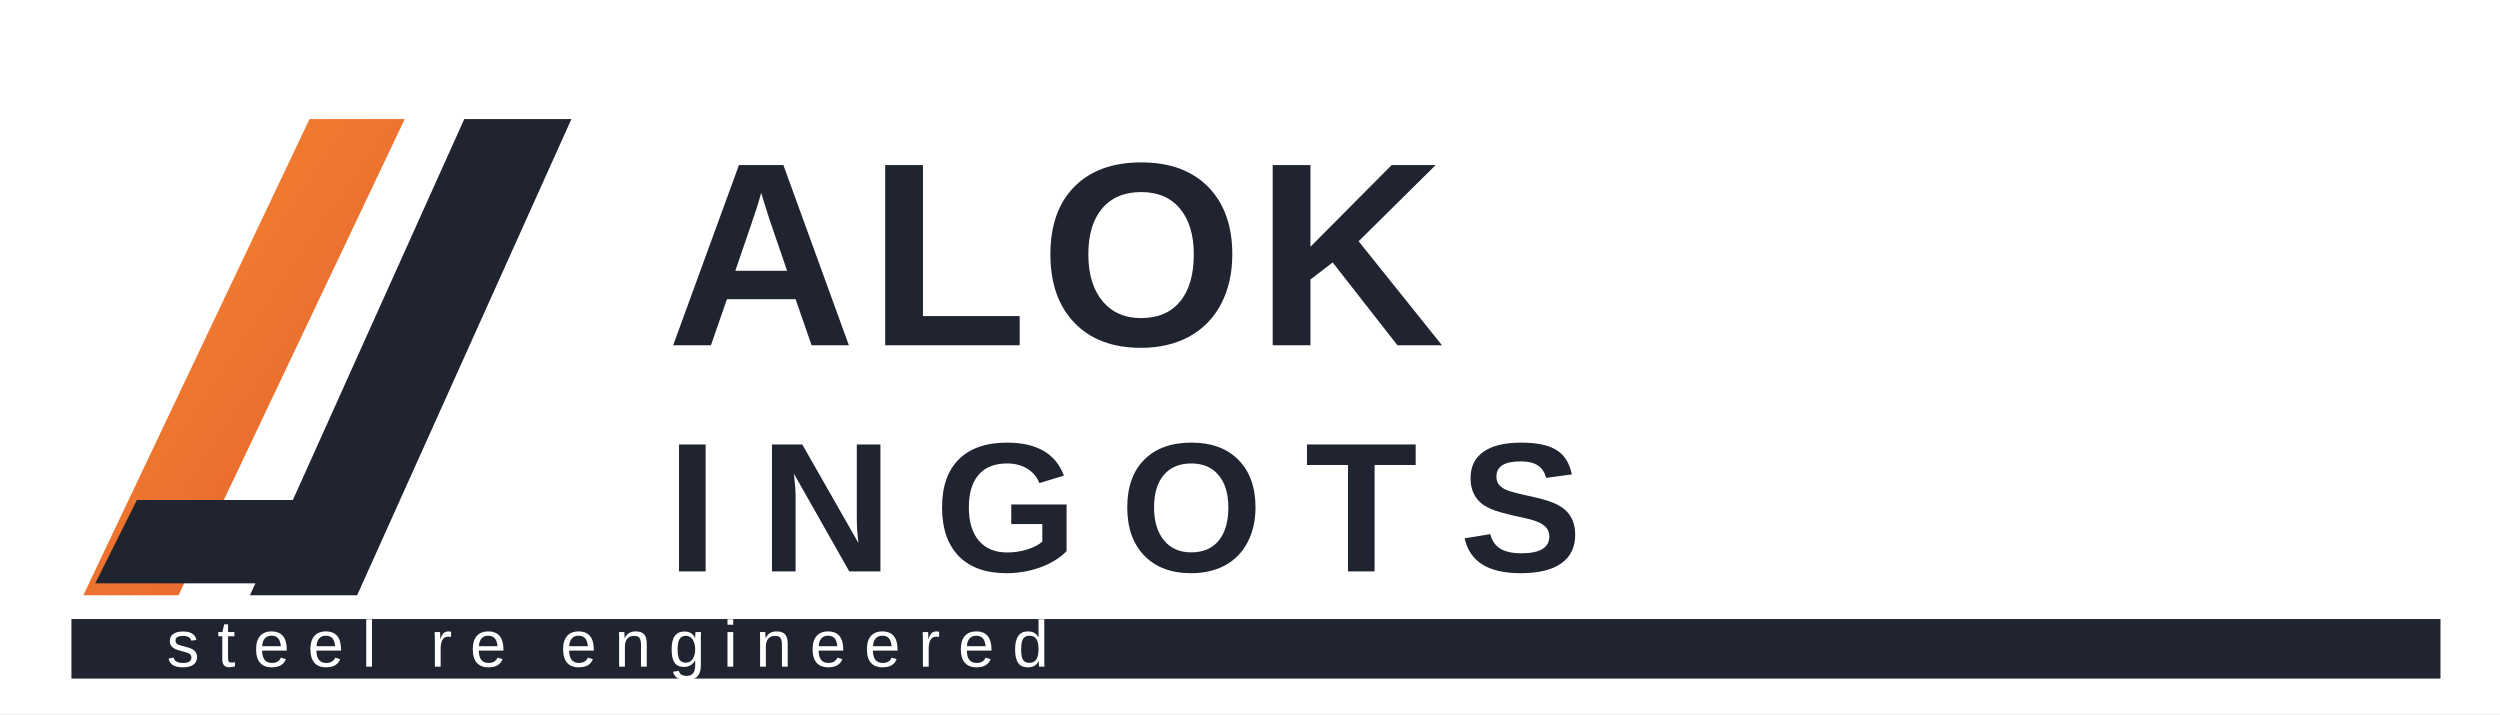
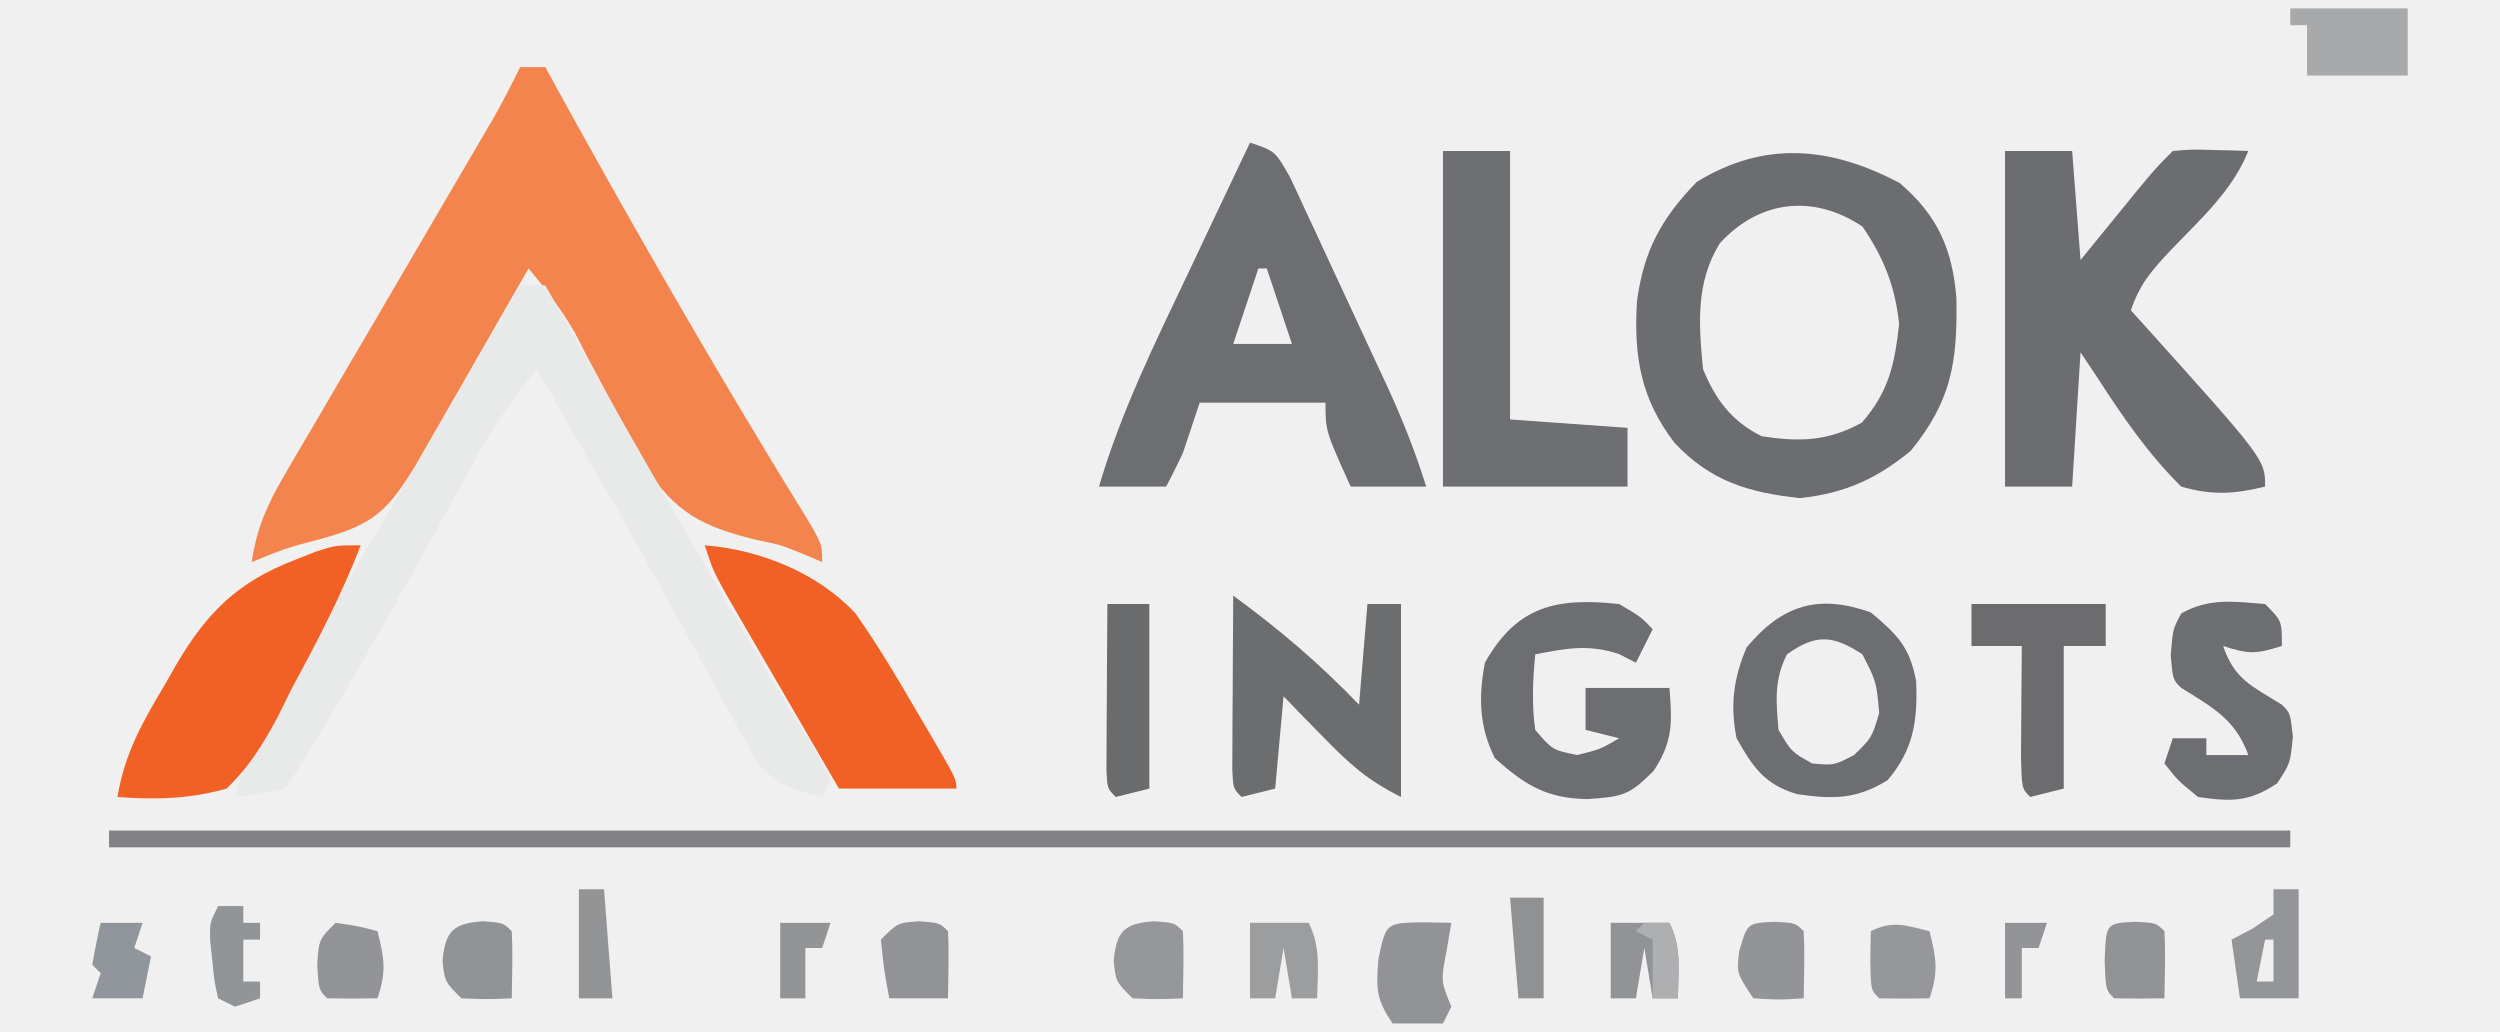
- <svg xmlns="http://www.w3.org/2000/svg" width="420" height="120" viewBox="0 0 420 120" role="img" aria-label="Alok Ingots">
-   <defs>
-     <linearGradient id="a" x1="0" x2="1" y1="0" y2="1">
-       <stop offset="0" stop-color="#f68b2f" />
-       <stop offset="1" stop-color="#e35d2f" />
-     </linearGradient>
-   </defs>
-   <rect width="420" height="120" fill="#ffffff" />
-   <polygon points="14,100 52,20 68,20 30,100" fill="url(#a)" />
-   <polygon points="42,100 78,20 96,20 60,100" fill="#1f2430" />
-   <polygon points="23,84 66,84 59,98 16,98" fill="#1f2430" />
-   <text x="112" y="58" font-family="Arial, Helvetica, sans-serif" font-size="44" font-weight="700" fill="#1f2430" letter-spacing="2">ALOK</text>
-   <text x="112" y="96" font-family="Arial, Helvetica, sans-serif" font-size="31" font-weight="700" fill="#1f2430" letter-spacing="7">INGOTS</text>
-   <rect x="12" y="104" width="398" height="10" fill="#1f2430" />
-   <text x="28" y="112" font-family="Arial, Helvetica, sans-serif" font-size="11" fill="#ffffff" letter-spacing="3">steel re engineered</text>
+ <svg xmlns="http://www.w3.org/2000/svg" version="1.1" width="298" height="123">
+   <path d="M0 0 C0.99 0 1.98 0 3 0 C3.559 1.021 4.119 2.042 4.695 3.094 C12.804 17.824 21.175 32.415 29.895 46.793 C30.532 47.844 30.532 47.844 31.181 48.915 C31.954 50.183 32.73 51.449 33.512 52.712 C36 56.784 36 56.784 36 59 C35.296 58.698 34.591 58.397 33.865 58.086 C31.042 56.941 31.042 56.941 28.15 56.349 C21.827 54.811 18.428 53.119 14.906 47.535 C13.733 45.398 12.598 43.239 11.5 41.062 C10.347 38.906 9.191 36.751 8.031 34.598 C7.542 33.644 7.053 32.69 6.549 31.707 C4.935 28.887 3.09 26.482 1 24 C0.342 25.15 0.342 25.15 -0.329 26.323 C-1.965 29.18 -3.604 32.035 -5.244 34.889 C-5.952 36.122 -6.659 37.356 -7.365 38.59 C-8.383 40.369 -9.404 42.145 -10.426 43.922 C-11.038 44.99 -11.651 46.058 -12.282 47.159 C-15.594 52.636 -17.249 54.459 -23.562 56.188 C-27.885 57.325 -27.885 57.325 -32 59 C-31.41 54.998 -30.154 52.147 -28.113 48.668 C-27.21 47.116 -27.21 47.116 -26.288 45.532 C-25.636 44.428 -24.984 43.325 -24.312 42.188 C-23.297 40.449 -22.282 38.71 -21.268 36.972 C-19.866 34.575 -18.458 32.182 -17.051 29.789 C-14.705 25.795 -12.372 21.794 -10.038 17.794 C-8.825 15.717 -7.611 13.642 -6.394 11.567 C-5.845 10.63 -5.296 9.692 -4.73 8.727 C-4.25 7.908 -3.769 7.088 -3.274 6.245 C-2.109 4.193 -1.032 2.121 0 0 Z " fill="#F4844D" transform="translate(62,8)" />
+   <path d="M0 0 C4.534 3.871 6.3 7.894 6.766 13.738 C6.894 21.289 6.211 25.95 1.312 31.938 C-2.827 35.325 -6.549 36.981 -11.875 37.562 C-17.954 36.923 -22.547 35.546 -26.812 31 C-30.868 25.718 -31.7 20.682 -31.312 14.125 C-30.522 8.138 -28.44 4.246 -24.188 -0.125 C-16.072 -5.105 -8.222 -4.335 0 0 Z M-21.438 7.188 C-24.33 11.883 -23.953 16.845 -23.438 22.188 C-21.895 25.889 -20.047 28.383 -16.438 30.188 C-11.914 30.883 -8.541 30.798 -4.5 28.562 C-1.285 24.86 -0.597 21.62 -0.062 16.812 C-0.524 12.353 -1.898 8.883 -4.438 5.188 C-10.242 1.318 -16.676 1.993 -21.438 7.188 Z " fill="#6C6D70" transform="translate(226.4375,21.8125)" />
+   <path d="M0 0 C2.64 0 5.28 0 8 0 C8.33 4.29 8.66 8.58 9 13 C9.626 12.229 10.253 11.458 10.898 10.664 C11.716 9.661 12.533 8.658 13.375 7.625 C14.187 6.627 14.999 5.63 15.836 4.602 C18 2 18 2 20 0 C22.164 -0.195 22.164 -0.195 24.625 -0.125 C25.851 -0.098 25.851 -0.098 27.102 -0.07 C28.041 -0.036 28.041 -0.036 29 0 C27.096 4.731 23.366 8.051 19.9 11.666 C17.603 14.104 16.073 15.78 15 19 C15.485 19.534 15.969 20.067 16.469 20.617 C31 36.769 31 36.769 31 40 C27.391 40.899 24.589 41.06 21 40 C17.02 36.064 14.035 31.687 11 27 C10.34 26.01 9.68 25.02 9 24 C8.67 29.28 8.34 34.56 8 40 C5.36 40 2.72 40 0 40 C0 26.8 0 13.6 0 0 Z " fill="#6C6D70" transform="translate(239,18)" />
+   <path d="M0 0 C0.99 0 1.98 0 3 0 C3.32 0.571 3.641 1.142 3.971 1.73 C11.436 15.018 19.009 28.236 26.711 41.387 C27.24 42.295 27.77 43.203 28.315 44.138 C29.53 46.202 30.762 48.256 32.005 50.303 C32.656 51.385 33.306 52.467 33.977 53.582 C34.578 54.571 35.18 55.559 35.799 56.577 C36.196 57.377 36.592 58.176 37 59 C36.505 59.99 36.505 59.99 36 61 C32.321 60.136 30.428 59.538 28.041 56.536 C27.478 55.507 26.915 54.478 26.336 53.418 C25.694 52.267 25.052 51.116 24.391 49.931 C23.718 48.683 23.047 47.435 22.375 46.188 C21.676 44.922 20.976 43.657 20.273 42.394 C18.855 39.837 17.445 37.276 16.042 34.71 C13.102 29.348 10.049 24.051 7 18.75 C6.02 17.037 5.041 15.323 4.062 13.609 C3.662 12.908 3.261 12.206 2.848 11.483 C2.568 10.994 2.288 10.504 2 10 C-0.757 13.305 -3.029 16.589 -5.102 20.359 C-5.954 21.898 -5.954 21.898 -6.823 23.468 C-7.418 24.551 -8.012 25.634 -8.625 26.75 C-12.923 34.505 -17.242 42.239 -21.75 49.875 C-22.156 50.563 -22.561 51.251 -22.979 51.96 C-24.595 54.686 -26.242 57.363 -28 60 C-31.125 60.688 -31.125 60.688 -34 61 C-32.366 54.778 -29.013 49.6 -25.75 44.125 C-24.487 41.983 -23.224 39.841 -21.961 37.699 C-21.31 36.599 -20.658 35.498 -19.987 34.365 C-16.761 28.902 -13.569 23.419 -10.375 17.938 C-9.796 16.946 -9.217 15.954 -8.62 14.932 C-5.722 9.968 -2.841 4.996 0 0 Z " fill="#E8E9E9" transform="translate(62,34)" />
+   <path d="M0 0 C3 1 3 1 4.778 4.139 C5.437 5.529 6.084 6.925 6.723 8.324 C7.242 9.433 7.242 9.433 7.772 10.564 C8.503 12.131 9.23 13.701 9.952 15.272 C11.052 17.665 12.166 20.051 13.283 22.436 C13.993 23.961 14.702 25.486 15.41 27.012 C15.74 27.721 16.071 28.431 16.411 29.162 C18.193 33.049 19.731 36.907 21 41 C18.03 41 15.06 41 12 41 C9 34.375 9 34.375 9 31 C4.05 31 -0.9 31 -6 31 C-6.66 32.98 -7.32 34.96 -8 37 C-8.638 38.347 -9.293 39.687 -10 41 C-12.64 41 -15.28 41 -18 41 C-15.368 32.055 -11.308 23.833 -7.312 15.438 C-6.603 13.937 -5.894 12.436 -5.186 10.936 C-3.462 7.288 -1.733 3.643 0 0 Z M1 15 C0.01 17.97 -0.98 20.94 -2 24 C0.31 24 2.62 24 5 24 C4.01 21.03 3.02 18.06 2 15 C1.67 15 1.34 15 1 15 Z " fill="#6D6E71" transform="translate(149,17)" />
+   <path d="M0 0 C85.8 0 171.6 0 260 0 C260 0.66 260 1.32 260 2 C174.2 2 88.4 2 0 2 C0 1.34 0 0.68 0 0 Z " fill="#818184" transform="translate(13,99)" />
+   <path d="M0 0 C2.64 0 5.28 0 8 0 C8 10.56 8 21.12 8 32 C14.93 32.495 14.93 32.495 22 33 C22 35.31 22 37.62 22 40 C14.74 40 7.48 40 0 40 C0 26.8 0 13.6 0 0 Z " fill="#6E6F72" transform="translate(172,18)" />
+   <path d="M0 0 C-2.31 6.002 -5.263 11.595 -8.312 17.25 C-8.862 18.364 -9.412 19.477 -9.979 20.625 C-11.769 23.883 -13.31 26.426 -16 29 C-20.417 30.248 -24.442 30.344 -29 30 C-28.136 24.731 -25.946 20.976 -23.25 16.438 C-22.819 15.683 -22.389 14.928 -21.945 14.15 C-18.321 7.992 -14.651 4.361 -7.875 1.75 C-7.027 1.415 -6.179 1.08 -5.305 0.734 C-3 0 -3 0 0 0 Z " fill="#F16125" transform="translate(43,65)" />
+   <path d="M0 0 C6.571 0.519 13.45 3.258 17.977 8.125 C20.62 11.881 22.946 15.779 25.25 19.75 C25.709 20.53 26.168 21.31 26.641 22.113 C30 27.862 30 27.862 30 29 C25.38 29 20.76 29 16 29 C13.88 25.354 11.761 21.706 9.646 18.056 C8.927 16.815 8.206 15.575 7.484 14.335 C6.446 12.551 5.412 10.766 4.379 8.98 C3.756 7.907 3.133 6.833 2.49 5.727 C1 3 1 3 0 0 Z " fill="#F16125" transform="translate(84,65)" />
+   <path d="M0 0 C2.562 1.5 2.562 1.5 4 3 C3.34 4.32 2.68 5.64 2 7 C0.979 6.474 0.979 6.474 -0.062 5.938 C-3.709 4.774 -6.285 5.272 -10 6 C-10.288 9.051 -10.43 11.958 -10 15 C-7.963 17.389 -7.963 17.389 -5 18 C-2.218 17.305 -2.218 17.305 0 16 C-1.32 15.67 -2.64 15.34 -4 15 C-4 13.35 -4 11.7 -4 10 C-0.7 10 2.6 10 6 10 C6.325 14.14 6.43 16.34 4.125 19.875 C1.186 22.814 0.452 22.97 -3.812 23.25 C-8.636 23.18 -11.254 21.565 -14.812 18.375 C-16.686 14.628 -16.779 11.093 -16 7 C-12.154 0.135 -7.337 -0.782 0 0 Z " fill="#6D6E71" transform="translate(193,72)" />
+   <path d="M0 0 C5.476 4.002 10.298 8.102 15 13 C15.33 9.04 15.66 5.08 16 1 C17.32 1 18.64 1 20 1 C20 8.59 20 16.18 20 24 C15.98 21.99 13.855 20.062 10.75 16.875 C9.858 15.965 8.966 15.055 8.047 14.117 C7.371 13.419 6.696 12.72 6 12 C5.67 15.63 5.34 19.26 5 23 C3.68 23.33 2.36 23.66 1 24 C0 23 0 23 -0.114 20.775 C-0.108 19.817 -0.103 18.858 -0.098 17.871 C-0.094 16.837 -0.091 15.802 -0.088 14.736 C-0.08 13.648 -0.071 12.559 -0.062 11.438 C-0.058 10.345 -0.053 9.253 -0.049 8.127 C-0.037 5.418 -0.021 2.709 0 0 Z " fill="#6B6D6F" transform="translate(147,71)" />
+   <path d="M0 0 C3.194 2.662 4.663 4.156 5.406 8.223 C5.593 12.89 5.114 16.33 2 20 C-1.757 22.315 -4.531 22.274 -8.805 21.66 C-12.677 20.496 -14.065 18.433 -16 15 C-16.785 11.1 -16.371 7.878 -14.812 4.188 C-10.583 -0.918 -6.225 -2.221 0 0 Z M-10 5 C-11.546 8.092 -11.294 10.594 -11 14 C-9.477 16.607 -9.477 16.607 -7 18 C-4.386 18.244 -4.386 18.244 -2 17 C0.116 14.947 0.116 14.947 1 12 C0.674 8.277 0.674 8.277 -1 5 C-4.514 2.688 -6.564 2.546 -10 5 Z " fill="#6D6E71" transform="translate(223,73)" />
+   <path d="M0 0 C2 2 2 2 2 5 C-1.01 5.934 -1.867 6.044 -5 5 C-3.664 9.009 -1.506 9.809 2 12 C3 13 3 13 3.312 15.812 C3 19 3 19 1.438 21.375 C-1.935 23.623 -4.025 23.568 -8 23 C-10.438 21 -10.438 21 -12 19 C-11.505 17.515 -11.505 17.515 -11 16 C-9.68 16 -8.36 16 -7 16 C-7 16.66 -7 17.32 -7 18 C-5.35 18 -3.7 18 -2 18 C-3.505 13.785 -6.293 12.287 -10 10 C-11 9 -11 9 -11.25 6.125 C-11 3 -11 3 -10 1.125 C-6.661 -0.753 -3.79 -0.301 0 0 Z " fill="#6D6E71" transform="translate(270,72)" />
+   <path d="M0 0 C5.28 0 10.56 0 16 0 C16 1.65 16 3.3 16 5 C14.35 5 12.7 5 11 5 C11 10.61 11 16.22 11 22 C9.68 22.33 8.36 22.66 7 23 C6 22 6 22 5.902 18.184 C5.909 16.602 5.921 15.019 5.938 13.438 C5.942 12.631 5.947 11.825 5.951 10.994 C5.963 8.996 5.981 6.998 6 5 C4.02 5 2.04 5 0 5 C0 3.35 0 1.7 0 0 Z " fill="#6C6C6F" transform="translate(235,72)" />
+   <path d="M0 0 C1.65 0 3.3 0 5 0 C5 7.26 5 14.52 5 22 C3.68 22.33 2.36 22.66 1 23 C0 22 0 22 -0.114 19.867 C-0.108 18.951 -0.103 18.034 -0.098 17.09 C-0.094 16.1 -0.091 15.111 -0.088 14.092 C-0.08 13.051 -0.071 12.01 -0.062 10.938 C-0.058 9.893 -0.053 8.848 -0.049 7.771 C-0.037 5.181 -0.021 2.59 0 0 Z " fill="#696B6D" transform="translate(132,72)" />
+   <path d="M0 0 C4.667 0 9.333 0 14 0 C14 2.64 14 5.28 14 8 C10.04 8 6.08 8 2 8 C2 6.02 2 4.04 2 2 C1.34 2 0.68 2 0 2 C0 1.34 0 0.68 0 0 Z " fill="#A7A9AB" transform="translate(273,1)" />
+   <path d="M0 0 C1.134 0.021 2.269 0.041 3.438 0.062 C3.252 1.156 3.066 2.249 2.875 3.375 C2.18 6.999 2.18 6.999 3.438 10.062 C3.107 10.723 2.777 11.383 2.438 12.062 C0.458 12.062 -1.522 12.062 -3.562 12.062 C-5.514 9.193 -5.552 7.936 -5.25 4.375 C-4.358 0.076 -4.358 0.076 0 0 Z M-1.562 2.062 C-0.562 4.062 -0.562 4.062 -0.562 4.062 Z " fill="#919396" transform="translate(169.5625,109.9375)" />
+   <path d="M0 0 C0.99 0 1.98 0 3 0 C3 4.29 3 8.58 3 13 C0.69 13 -1.62 13 -4 13 C-4.33 10.69 -4.66 8.38 -5 6 C-4.175 5.567 -3.35 5.134 -2.5 4.688 C-1.262 3.852 -1.262 3.852 0 3 C0 2.01 0 1.02 0 0 Z M-1 6 C-1.33 7.65 -1.66 9.3 -2 11 C-1.34 11 -0.68 11 0 11 C0 9.35 0 7.7 0 6 C-0.33 6 -0.66 6 -1 6 Z " fill="#949598" transform="translate(271,106)" />
+   <path d="M0 0 C2.438 0.188 2.438 0.188 3.438 1.188 C3.579 3.858 3.48 6.512 3.438 9.188 C0.562 9.312 0.562 9.312 -2.562 9.188 C-4.562 7.188 -4.562 7.188 -4.812 4.688 C-4.459 1.149 -3.546 0.259 0 0 Z " fill="#909497" transform="translate(57.5625,109.8125)" />
+   <path d="M0 0 C2.5 0.125 2.5 0.125 3.5 1.125 C3.641 3.796 3.542 6.449 3.5 9.125 C0.625 9.312 0.625 9.312 -2.5 9.125 C-4.5 6.125 -4.5 6.125 -4.188 3.5 C-3.221 0.161 -3.221 0.161 0 0 Z " fill="#939497" transform="translate(211.5,109.875)" />
+   <path d="M0 0 C2.438 0.188 2.438 0.188 3.438 1.188 C3.579 3.858 3.48 6.512 3.438 9.188 C0.562 9.312 0.562 9.312 -2.562 9.188 C-4.562 7.188 -4.562 7.188 -4.812 4.688 C-4.459 1.149 -3.546 0.259 0 0 Z " fill="#96979B" transform="translate(137.5625,109.8125)" />
+   <path d="M0 0 C2.438 0.188 2.438 0.188 3.438 1.188 C3.579 3.858 3.48 6.512 3.438 9.188 C1.127 9.188 -1.183 9.188 -3.562 9.188 C-4.188 5.812 -4.188 5.812 -4.562 2.188 C-2.562 0.188 -2.562 0.188 0 0 Z " fill="#929396" transform="translate(109.5625,109.8125)" />
+   <path d="M0 0 C0.8 3.287 1.097 4.71 0 8 C-2 8.043 -4 8.041 -6 8 C-7 7 -7 7 -7.062 3.438 C-7.042 2.303 -7.021 1.169 -7 0 C-4.333 -1.333 -2.833 -0.671 0 0 Z " fill="#95979B" transform="translate(230,111)" />
+   <path d="M0 0 C2.31 0 4.62 0 7 0 C8.478 2.957 8.06 5.742 8 9 C7.01 9 6.02 9 5 9 C4.67 7.02 4.34 5.04 4 3 C3.67 4.98 3.34 6.96 3 9 C2.01 9 1.02 9 0 9 C0 6.03 0 3.06 0 0 Z " fill="#919396" transform="translate(192,110)" />
+   <path d="M0 0 C2.5 0.125 2.5 0.125 3.5 1.125 C3.641 3.796 3.542 6.449 3.5 9.125 C1.5 9.168 -0.5 9.166 -2.5 9.125 C-3.5 8.125 -3.5 8.125 -3.625 4.625 C-3.466 0.173 -3.466 0.173 0 0 Z " fill="#929397" transform="translate(254.5,109.875)" />
+   <path d="M0 0 C2.31 0 4.62 0 7 0 C8.478 2.957 8.06 5.742 8 9 C7.01 9 6.02 9 5 9 C4.67 7.02 4.34 5.04 4 3 C3.67 4.98 3.34 6.96 3 9 C2.01 9 1.02 9 0 9 C0 6.03 0 3.06 0 0 Z " fill="#9B9D9F" transform="translate(149,110)" />
+   <path d="M0 0 C2.625 0.375 2.625 0.375 5 1 C5.8 4.287 6.097 5.71 5 9 C3 9.043 1 9.041 -1 9 C-2 8 -2 8 -2.188 5.062 C-2 2 -2 2 0 0 Z " fill="#939498" transform="translate(40,110)" />
+   <path d="M0 0 C1.65 0 3.3 0 5 0 C4.67 0.99 4.34 1.98 4 3 C4.66 3.33 5.32 3.66 6 4 C5.67 5.65 5.34 7.3 5 9 C3.02 9 1.04 9 -1 9 C-0.67 8.01 -0.34 7.02 0 6 C-0.33 5.67 -0.66 5.34 -1 5 C-0.714 3.325 -0.382 1.656 0 0 Z " fill="#90969B" transform="translate(12,110)" />
+   <path d="M0 0 C0.99 0 1.98 0 3 0 C3 0.66 3 1.32 3 2 C3.66 2 4.32 2 5 2 C5 2.66 5 3.32 5 4 C4.34 4 3.68 4 3 4 C3 5.65 3 7.3 3 9 C3.66 9 4.32 9 5 9 C5 9.66 5 10.32 5 11 C4.01 11.33 3.02 11.66 2 12 C1.34 11.67 0.68 11.34 0 11 C-0.449 9.004 -0.449 9.004 -0.688 6.562 C-0.774 5.759 -0.86 4.956 -0.949 4.129 C-1 2 -1 2 0 0 Z " fill="#919598" transform="translate(26,108)" />
+   <path d="M0 0 C0.99 0 1.98 0 3 0 C3.33 4.29 3.66 8.58 4 13 C2.68 13 1.36 13 0 13 C0 8.71 0 4.42 0 0 Z " fill="#939496" transform="translate(69,106)" />
+   <path d="M0 0 C1.32 0 2.64 0 4 0 C4 3.96 4 7.92 4 12 C3.01 12 2.02 12 1 12 C0.67 8.04 0.34 4.08 0 0 Z " fill="#8F9192" transform="translate(180,107)" />
+   <path d="M0 0 C1.98 0 3.96 0 6 0 C5.67 0.99 5.34 1.98 5 3 C4.34 3 3.68 3 3 3 C3 4.98 3 6.96 3 9 C2.01 9 1.02 9 0 9 C0 6.03 0 3.06 0 0 Z " fill="#939496" transform="translate(93,110)" />
+   <path d="M0 0 C0.99 0 1.98 0 3 0 C4.478 2.957 4.06 5.742 4 9 C3.01 9 2.02 9 1 9 C1 6.69 1 4.38 1 2 C0.34 1.67 -0.32 1.34 -1 1 C-0.67 0.67 -0.34 0.34 0 0 Z " fill="#AEAFB1" transform="translate(196,110)" />
+   <path d="M0 0 C1.65 0 3.3 0 5 0 C4.67 0.99 4.34 1.98 4 3 C3.34 3 2.68 3 2 3 C2 4.98 2 6.96 2 9 C1.34 9 0.68 9 0 9 C0 6.03 0 3.06 0 0 Z " fill="#939497" transform="translate(239,110)" />
</svg>
